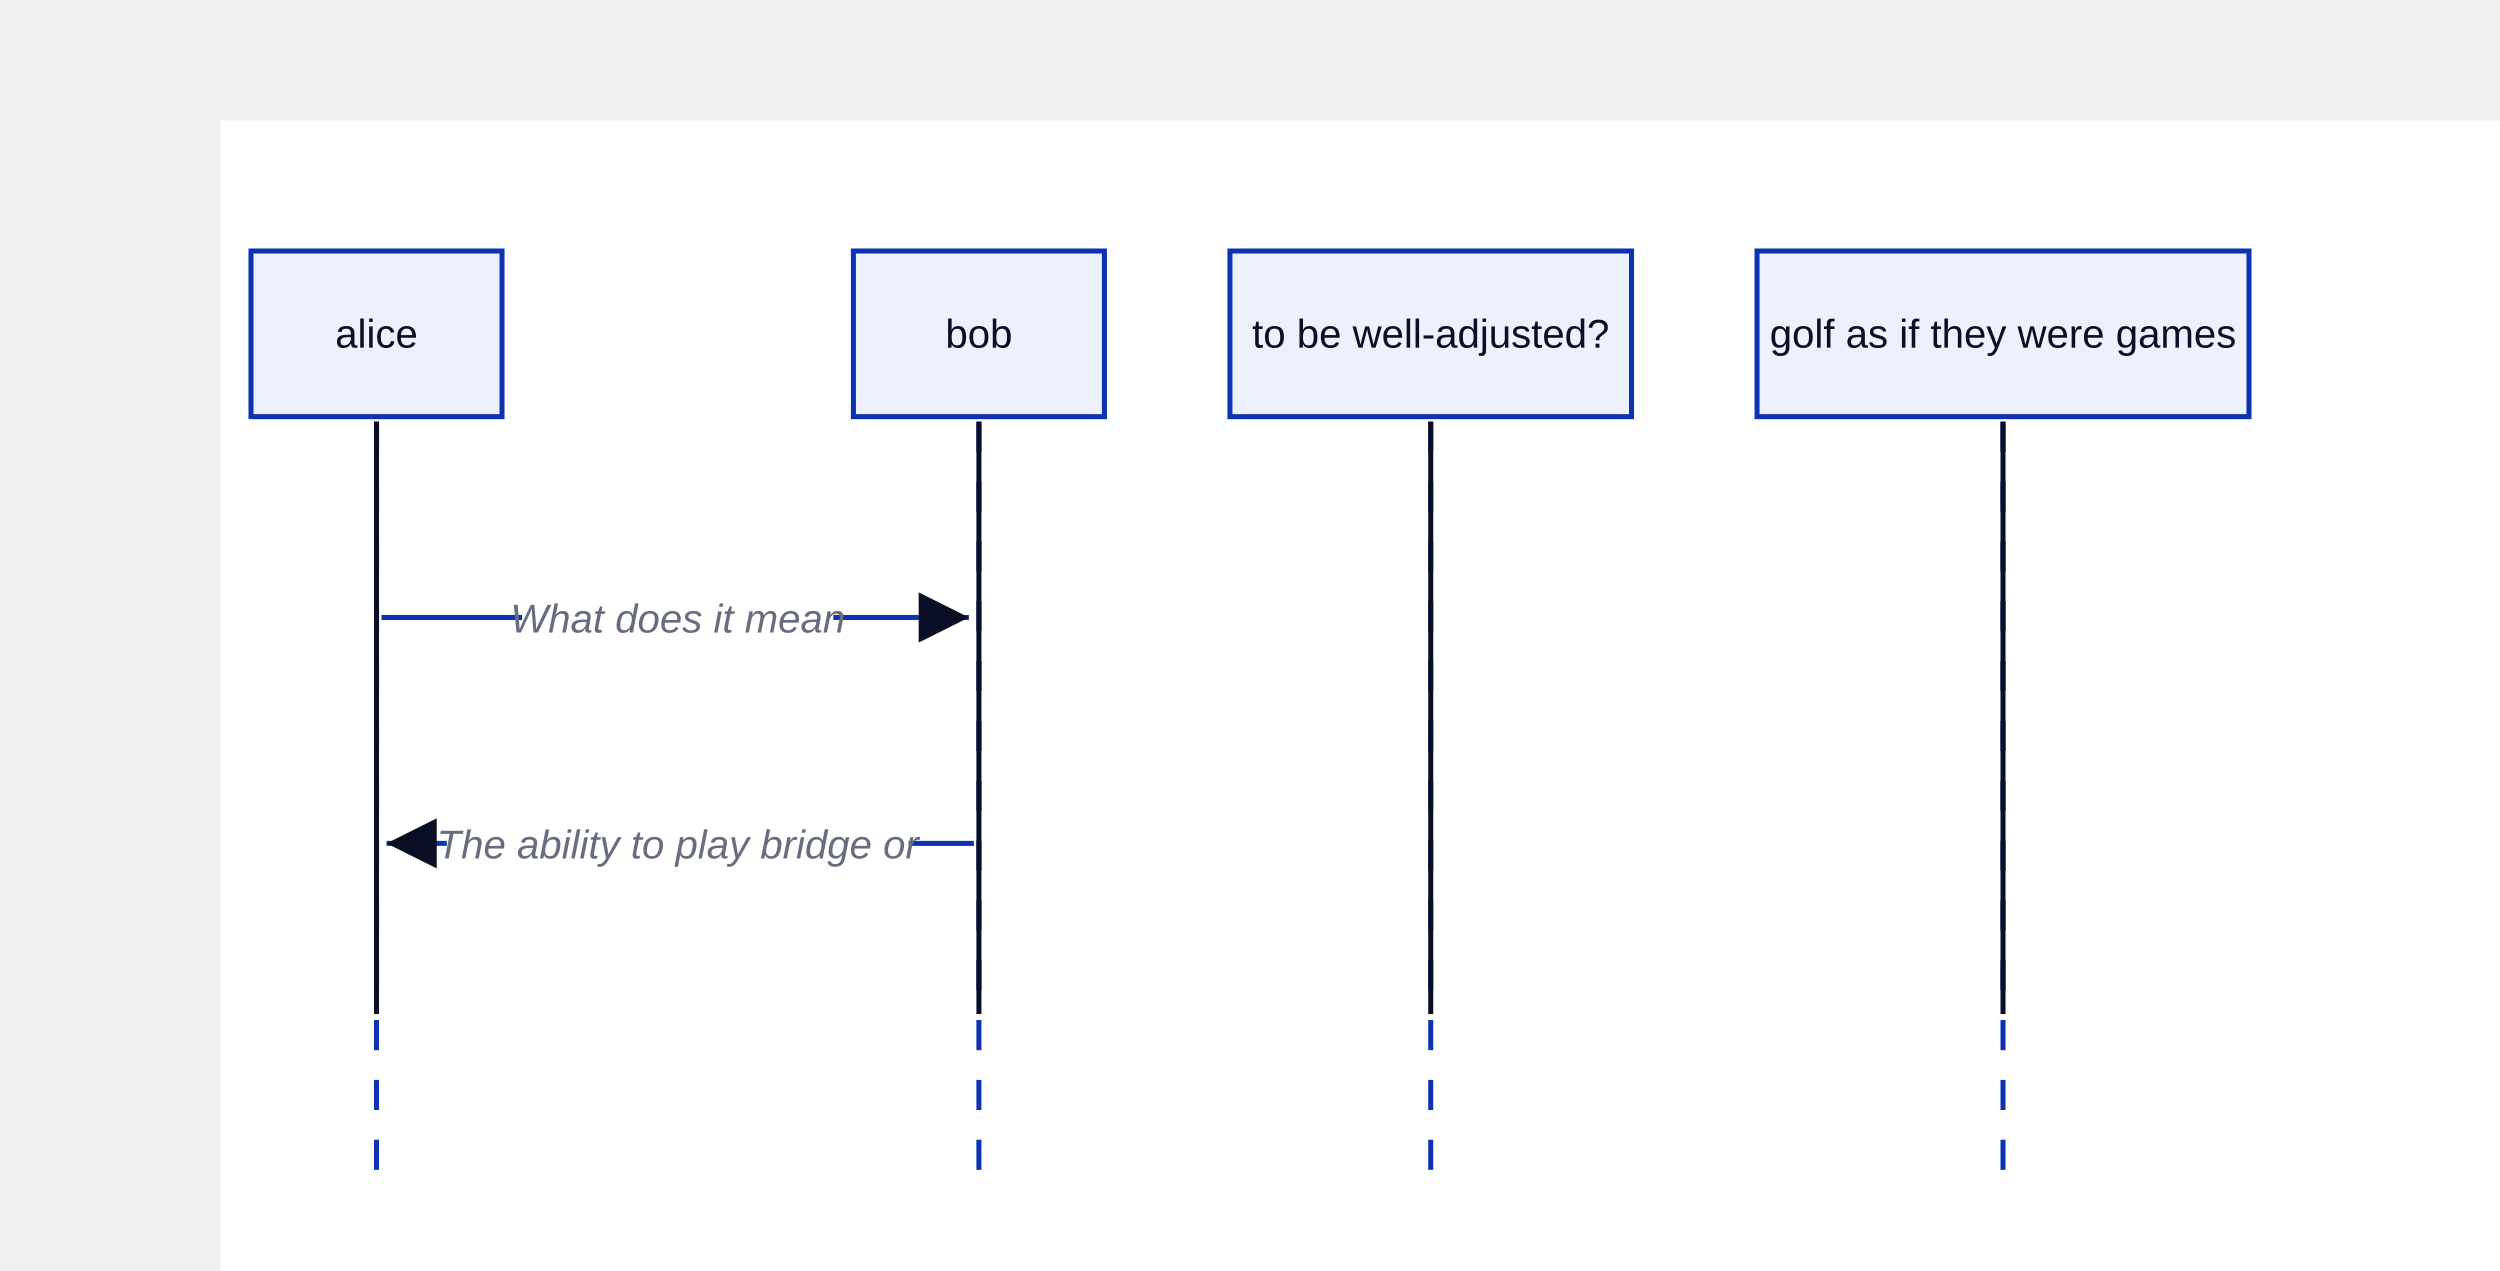
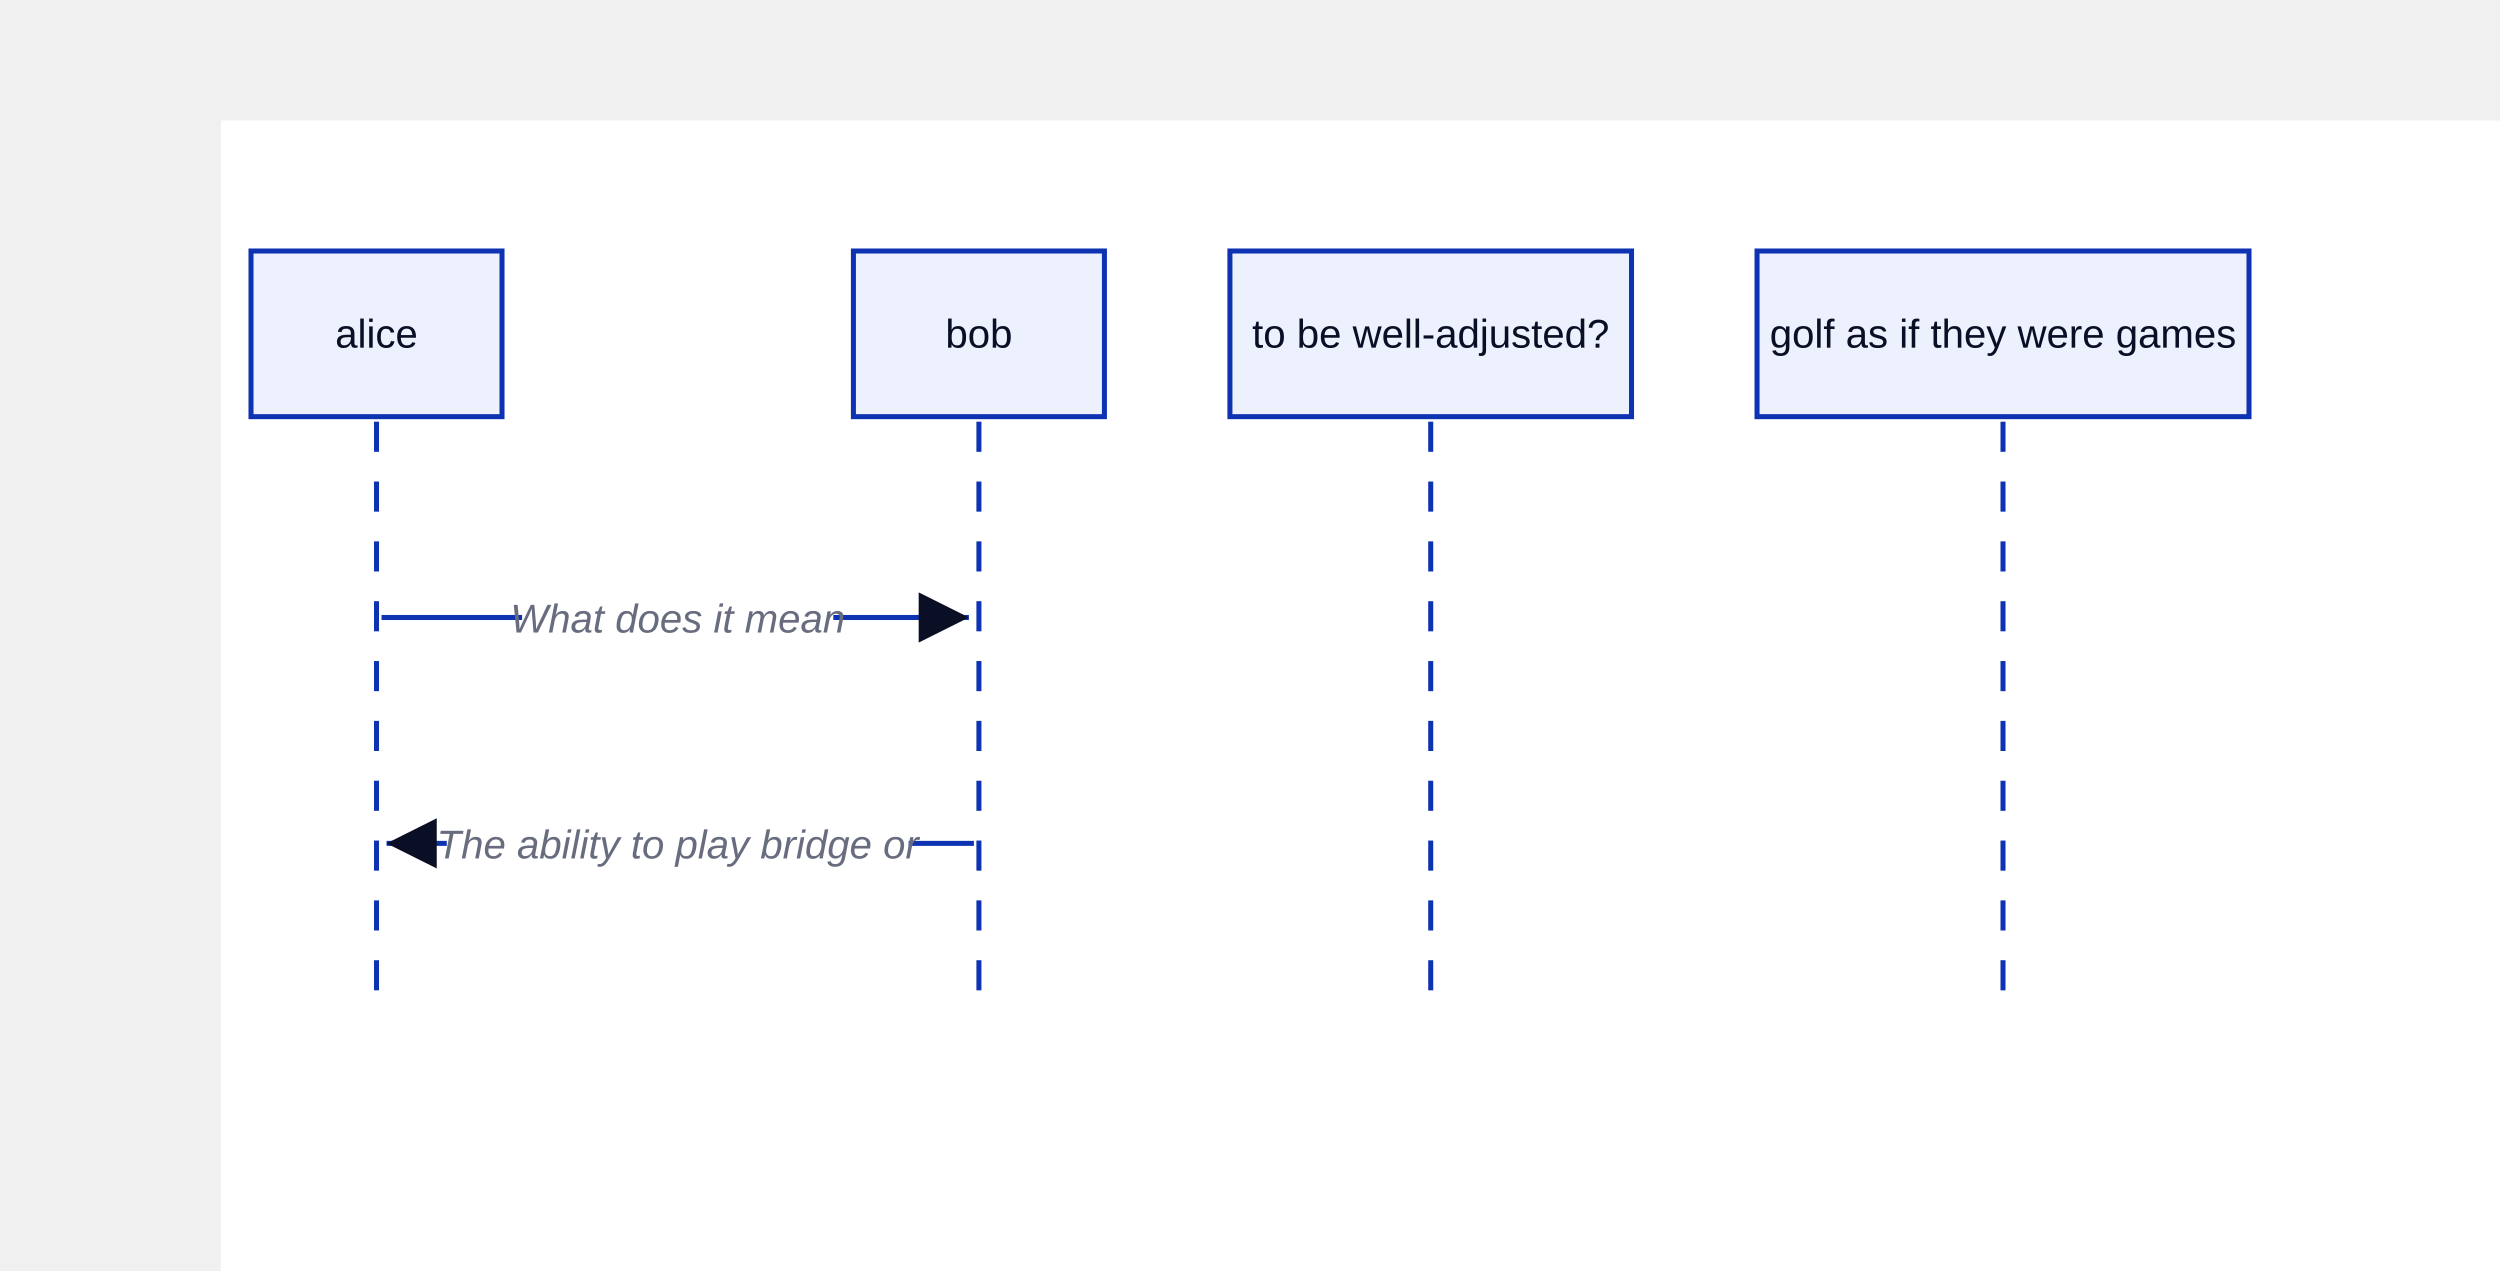
<svg xmlns="http://www.w3.org/2000/svg" width="996" height="506" viewBox="-88 -48 996 506" data-d2-version="0.1.0">
  <defs>
    <marker id="arrow-triangle" markerWidth="10" markerHeight="10" refX="10" refY="5" orient="auto" markerUnits="strokeWidth">
      <path d="M0,0 L10,5 L0,10 Z" fill="#0A0F25" />
    </marker>
    <marker id="arrow-triangle-reverse" markerWidth="10" markerHeight="10" refX="0" refY="5" orient="auto" markerUnits="strokeWidth">
      <path d="M10,0 L0,5 L10,10 Z" fill="#0A0F25" />
    </marker>
    <marker id="arrow-diamond" markerWidth="10" markerHeight="10" refX="10" refY="5" orient="auto" markerUnits="strokeWidth">
      <path d="M0,5 L5,0 L10,5 L5,10 Z" fill="#0A0F25" />
    </marker>
    <marker id="arrow-diamond-reverse" markerWidth="10" markerHeight="10" refX="0" refY="5" orient="auto" markerUnits="strokeWidth">
      <path d="M0,5 L5,0 L10,5 L5,10 Z" fill="#0A0F25" />
    </marker>
    <marker id="arrow-circle" markerWidth="10" markerHeight="10" refX="6" refY="5" orient="auto" markerUnits="strokeWidth">
      <circle cx="5" cy="5" r="4" fill="#0A0F25" />
    </marker>
    <marker id="arrow-circle-reverse" markerWidth="10" markerHeight="10" refX="4" refY="5" orient="auto" markerUnits="strokeWidth">
      <circle cx="5" cy="5" r="4" fill="#0A0F25" />
    </marker>
    <marker id="arrow-cf-one" markerWidth="10" markerHeight="10" refX="10" refY="5" orient="auto" markerUnits="strokeWidth">
      <line x1="10" y1="0" x2="10" y2="10" stroke="#0A0F25" stroke-width="2" />
    </marker>
    <marker id="arrow-cf-one-reverse" markerWidth="10" markerHeight="10" refX="0" refY="5" orient="auto" markerUnits="strokeWidth">
      <line x1="0" y1="0" x2="0" y2="10" stroke="#0A0F25" stroke-width="2" />
    </marker>
    <marker id="arrow-cf-many" markerWidth="10" markerHeight="10" refX="10" refY="5" orient="auto" markerUnits="strokeWidth">
      <path d="M0,5 L10,0 M0,5 L10,5 M0,5 L10,10" stroke="#0A0F25" stroke-width="2" fill="none" />
    </marker>
    <marker id="arrow-cf-many-reverse" markerWidth="10" markerHeight="10" refX="0" refY="5" orient="auto" markerUnits="strokeWidth">
      <path d="M10,5 L0,0 M10,5 L0,5 M10,5 L0,10" stroke="#0A0F25" stroke-width="2" fill="none" />
    </marker>
    <marker id="arrow-cf-one-required" markerWidth="10" markerHeight="10" refX="10" refY="5" orient="auto" markerUnits="strokeWidth">
      <line x1="10" y1="0" x2="10" y2="10" stroke="#0A0F25" stroke-width="2" />
      <line x1="7" y1="0" x2="7" y2="10" stroke="#0A0F25" stroke-width="2" />
    </marker>
    <marker id="arrow-cf-one-required-reverse" markerWidth="10" markerHeight="10" refX="0" refY="5" orient="auto" markerUnits="strokeWidth">
      <line x1="0" y1="0" x2="0" y2="10" stroke="#0A0F25" stroke-width="2" />
      <line x1="3" y1="0" x2="3" y2="10" stroke="#0A0F25" stroke-width="2" />
    </marker>
    <marker id="arrow-cf-many-required" markerWidth="10" markerHeight="10" refX="10" refY="5" orient="auto" markerUnits="strokeWidth">
      <path d="M0,5 L10,0 M0,5 L10,5 M0,5 L10,10" stroke="#0A0F25" stroke-width="2" fill="none" />
      <line x1="3" y1="0" x2="3" y2="10" stroke="#0A0F25" stroke-width="2" />
    </marker>
    <marker id="arrow-cf-many-required-reverse" markerWidth="10" markerHeight="10" refX="0" refY="5" orient="auto" markerUnits="strokeWidth">
      <path d="M10,5 L0,0 M10,5 L0,5 M10,5 L0,10" stroke="#0A0F25" stroke-width="2" fill="none" />
      <line x1="7" y1="0" x2="7" y2="10" stroke="#0A0F25" stroke-width="2" />
    </marker>
    <marker id="arrow-cf-one-optional" markerWidth="10" markerHeight="10" refX="10" refY="5" orient="auto" markerUnits="strokeWidth">
      <line x1="10" y1="0" x2="10" y2="10" stroke="#0A0F25" stroke-width="2" />
      <circle cx="7" cy="5" r="2" stroke="#0A0F25" stroke-width="2" fill="white" />
    </marker>
    <marker id="arrow-cf-one-optional-reverse" markerWidth="10" markerHeight="10" refX="0" refY="5" orient="auto" markerUnits="strokeWidth">
      <line x1="0" y1="0" x2="0" y2="10" stroke="#0A0F25" stroke-width="2" />
      <circle cx="3" cy="5" r="2" stroke="#0A0F25" stroke-width="2" fill="white" />
    </marker>
    <marker id="arrow-cf-many-optional" markerWidth="10" markerHeight="10" refX="10" refY="5" orient="auto" markerUnits="strokeWidth">
      <path d="M0,5 L10,0 M0,5 L10,5 M0,5 L10,10" stroke="#0A0F25" stroke-width="2" fill="none" />
      <circle cx="3" cy="5" r="2" stroke="#0A0F25" stroke-width="2" fill="white" />
    </marker>
    <marker id="arrow-cf-many-optional-reverse" markerWidth="10" markerHeight="10" refX="0" refY="5" orient="auto" markerUnits="strokeWidth">
      <path d="M10,5 L0,0 M10,5 L0,5 M10,5 L0,10" stroke="#0A0F25" stroke-width="2" fill="none" />
      <circle cx="7" cy="5" r="2" stroke="#0A0F25" stroke-width="2" fill="white" />
    </marker>
    <marker id="arrow-line" markerWidth="10" markerHeight="10" refX="10" refY="5" orient="auto" markerUnits="strokeWidth">
      <line x1="10" y1="0" x2="10" y2="10" stroke="#0A0F25" stroke-width="2" />
    </marker>
    <marker id="arrow-line-reverse" markerWidth="10" markerHeight="10" refX="0" refY="5" orient="auto" markerUnits="strokeWidth">
      <line x1="0" y1="0" x2="0" y2="10" stroke="#0A0F25" stroke-width="2" />
    </marker>
    <marker id="arrow-open" markerWidth="10" markerHeight="10" refX="10" refY="5" orient="auto" markerUnits="strokeWidth">
      <path d="M0,0 L10,5 L0,10" stroke="#0A0F25" stroke-width="2" fill="none" />
    </marker>
    <marker id="arrow-open-reverse" markerWidth="10" markerHeight="10" refX="0" refY="5" orient="auto" markerUnits="strokeWidth">
      <path d="M10,0 L0,5 L10,10" stroke="#0A0F25" stroke-width="2" fill="none" />
    </marker>
    <marker id="arrow" markerWidth="10" markerHeight="10" refX="10" refY="5" orient="auto" markerUnits="strokeWidth">
      <path d="M0,0 L10,5 L0,10 Z" fill="#0A0F25" />
    </marker>
    <marker id="arrow-reverse" markerWidth="10" markerHeight="10" refX="0" refY="5" orient="auto" markerUnits="strokeWidth">
      <path d="M10,0 L0,5 L10,10 Z" fill="#0A0F25" />
    </marker>
  </defs>
  <rect width="100%" height="100%" fill="#FFFFFF" />
  <g id="base-layer">
    <rect x="12" y="52" width="100" height="66" fill="#EDF0FD" stroke="#0D32B2" stroke-width="2" rx="0" ry="0" />
    <rect x="252" y="52" width="100" height="66" fill="#EDF0FD" stroke="#0D32B2" stroke-width="2" rx="0" ry="0" />
    <rect x="402" y="52" width="160" height="66" fill="#EDF0FD" stroke="#0D32B2" stroke-width="2" rx="0" ry="0" />
    <rect x="612" y="52" width="196" height="66" fill="#EDF0FD" stroke="#0D32B2" stroke-width="2" rx="0" ry="0" />
-     <path d="M 62 120 L 62 427" stroke="#0D32B2" fill="none" stroke-width="2" stroke-dasharray="12,11.839" />
-     <path d="M 302 120 L 302 427" stroke="#0D32B2" fill="none" stroke-width="2" stroke-dasharray="12,11.839" />
-     <path d="M 482 120 L 482 427" stroke="#0D32B2" fill="none" stroke-width="2" stroke-dasharray="12,11.839" />
-     <path d="M 710 120 L 710 427" stroke="#0D32B2" fill="none" stroke-width="2" stroke-dasharray="12,11.839" />
+     <path d="M 62 120 L 62 357" stroke="#0D32B2" fill="none" stroke-width="2" stroke-dasharray="12,11.839" />
+     <path d="M 302 120 L 302 357" stroke="#0D32B2" fill="none" stroke-width="2" stroke-dasharray="12,11.839" />
+     <path d="M 482 120 L 482 357" stroke="#0D32B2" fill="none" stroke-width="2" stroke-dasharray="12,11.839" />
+     <path d="M 710 120 L 710 357" stroke="#0D32B2" fill="none" stroke-width="2" stroke-dasharray="12,11.839" />
    <path d="M 64 198 L 298 198" fill="none" stroke="#0D32B2" stroke-width="2" marker-end="url(#arrow-triangle)" />
    <rect x="120" y="188" width="124" height="21" fill="#FFFFFF" stroke="none" stroke-width="1" rx="3" ry="3" />
    <text x="182" y="204" text-anchor="middle" dominant-baseline="alphabetic" font-family="Arial, sans-serif" font-size="16" style="fill: #676C7E; font-style: italic">What does it mean</text>
    <path d="M 300 288 L 66 288" fill="none" stroke="#0D32B2" stroke-width="2" marker-end="url(#arrow-triangle)" />
    <rect x="90" y="278" width="184" height="21" fill="#FFFFFF" stroke="none" stroke-width="1" rx="3" ry="3" />
    <text x="182" y="294" text-anchor="middle" dominant-baseline="alphabetic" font-family="Arial, sans-serif" font-size="16" style="fill: #676C7E; font-style: italic">The ability to play bridge or</text>
-     <path d="M 62 120 C 62 214.4 62 261.6 62 356" fill="none" stroke="#0A0F25" stroke-width="2" />
-     <path d="M 302 120 C 302 214.4 302 261.6 302 356" fill="none" stroke="#0A0F25" stroke-width="2" />
-     <path d="M 482 120 C 482 214.4 482 261.6 482 356" fill="none" stroke="#0A0F25" stroke-width="2" />
-     <path d="M 710 120 C 710 214.4 710 261.6 710 356" fill="none" stroke="#0A0F25" stroke-width="2" />
    <text x="62" y="90.5" text-anchor="middle" dominant-baseline="alphabetic" font-family="Arial, sans-serif" font-size="16" style="fill: #0A0F25">alice</text>
    <text x="302" y="90.5" text-anchor="middle" dominant-baseline="alphabetic" font-family="Arial, sans-serif" font-size="16" style="fill: #0A0F25">bob</text>
    <text x="482" y="90.5" text-anchor="middle" dominant-baseline="alphabetic" font-family="Arial, sans-serif" font-size="16" style="fill: #0A0F25">to be well-adjusted?</text>
    <text x="710" y="90.5" text-anchor="middle" dominant-baseline="alphabetic" font-family="Arial, sans-serif" font-size="16" style="fill: #0A0F25">golf as if they were games</text>
  </g>
</svg>
